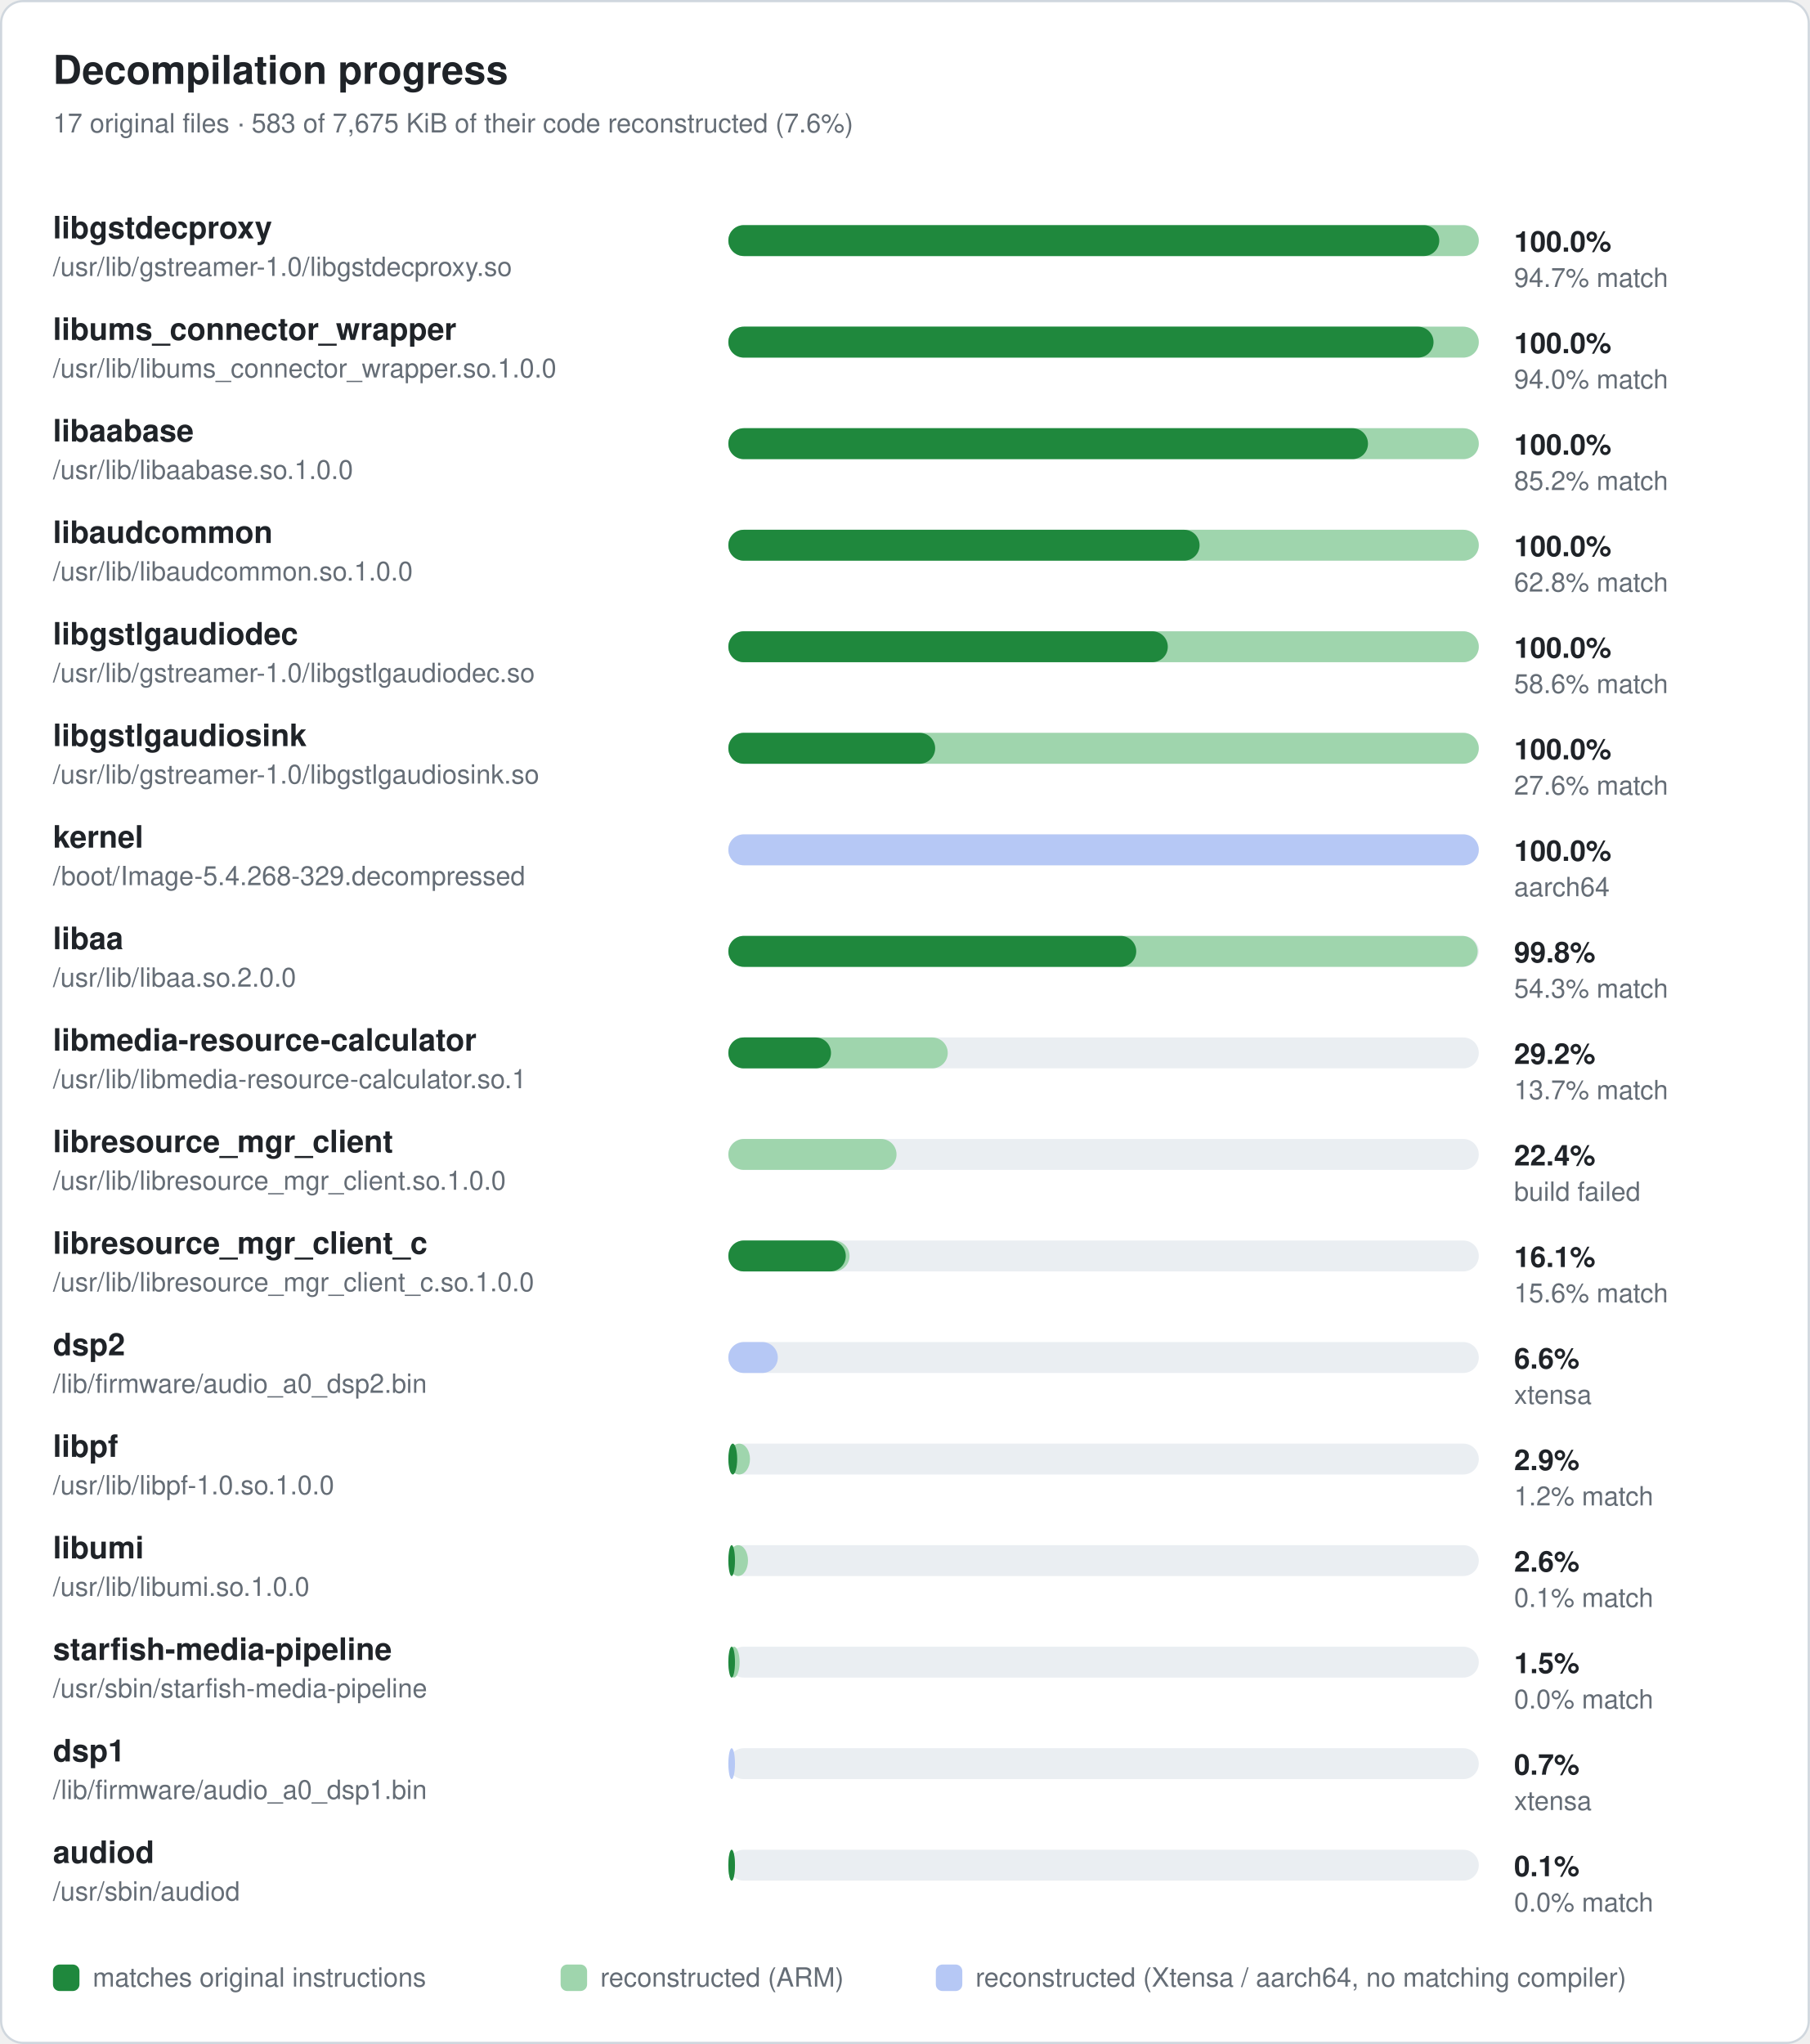
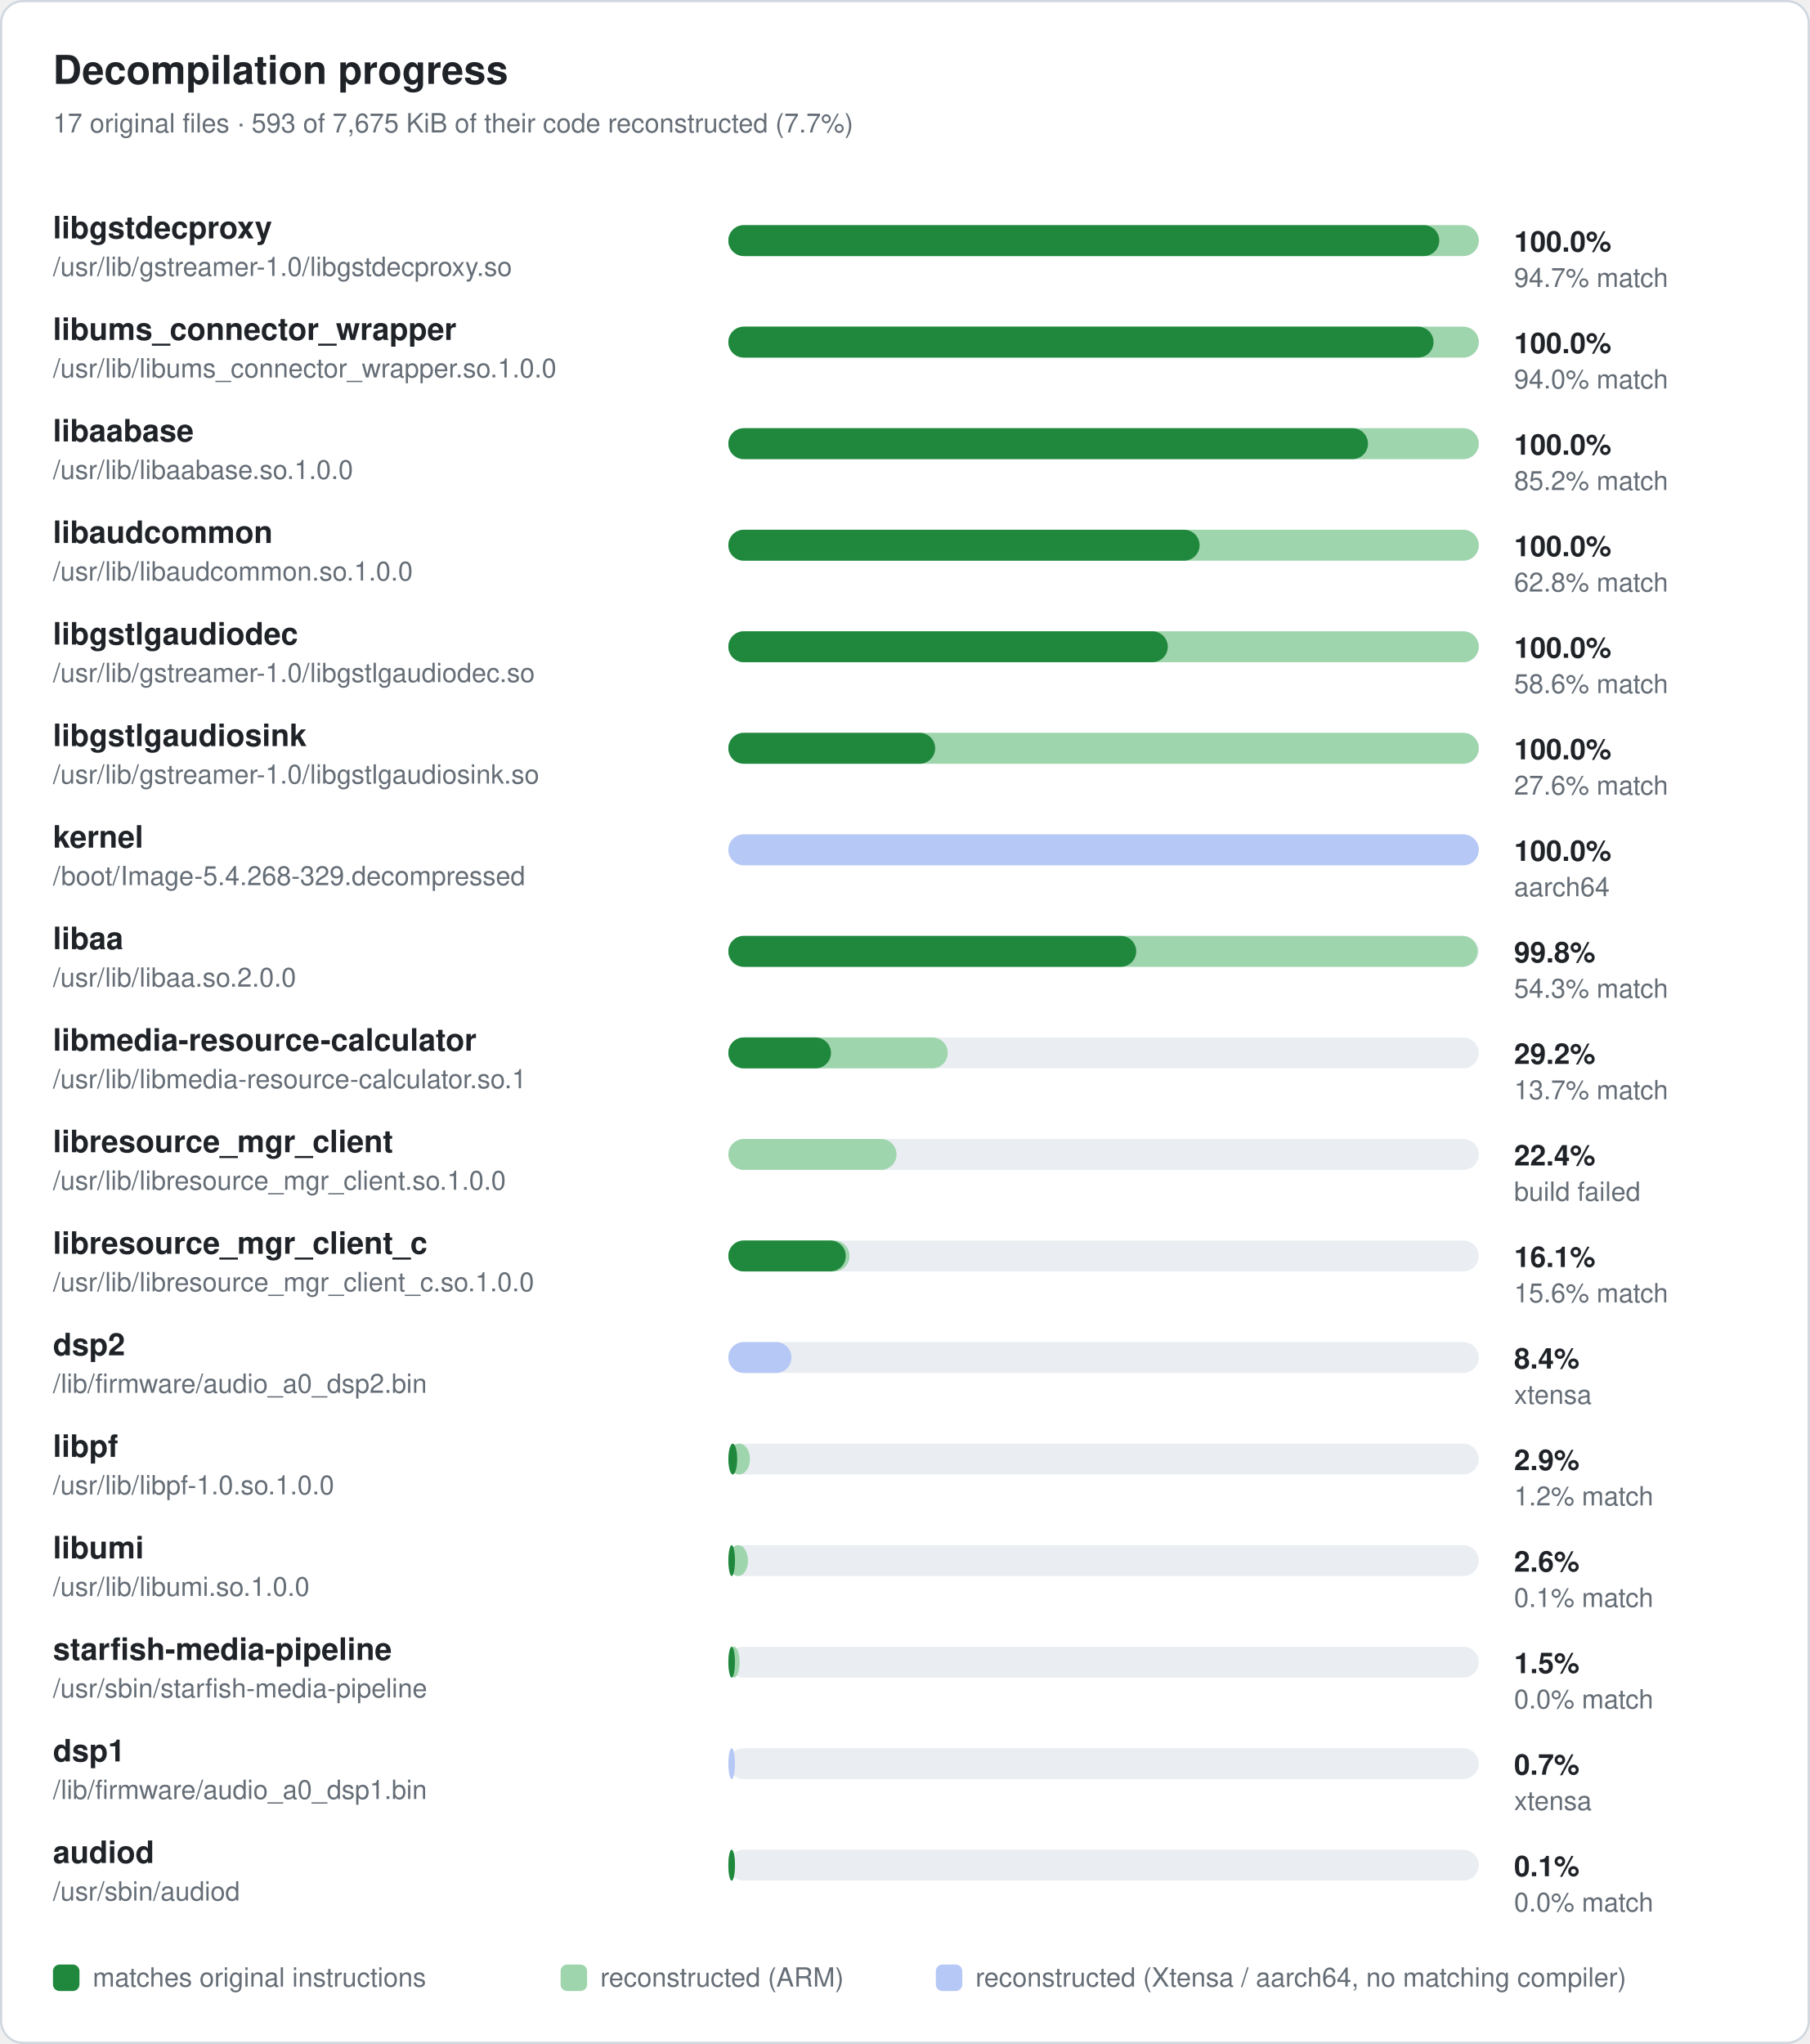
<svg xmlns="http://www.w3.org/2000/svg" width="820" height="926" viewBox="0 0 820 926" role="img" aria-label="Decompilation progress">
  <style>
  text { font-family: -apple-system, BlinkMacSystemFont, "Segoe UI", Helvetica, Arial, sans-serif; fill: #1f2328; }
  .title { font-size: 18px; font-weight: 600; }
  .sub, .path, .legend { font-size: 12px; fill: #656d76; }
  .name { font-size: 14px; font-weight: 600; }
  .pct { font-size: 13px; font-weight: 600; font-variant-numeric: tabular-nums; }
  .card { fill: #ffffff; stroke: #d0d7de; }
  .track { fill: #eaeef2; }
  .cov { fill: #9fd5ad; }
  .match { fill: #1f883d; }
  .dsp { fill: #b6c8f5; }
  @media (prefers-color-scheme: dark) {
    text { fill: #e6edf3; }
    .sub, .path, .legend { fill: #8d96a0; }
    .card { fill: #0d1117; stroke: #30363d; }
    .track { fill: #21262d; }
    .cov { fill: #2e6b3d; }
    .match { fill: #3fb950; }
    .dsp { fill: #3b5bab; }
  }
</style>
  <rect class="card" x="0.5" y="0.5" width="819" height="925" rx="10" />
  <text class="title" x="24" y="38">Decompilation progress</text>
-   <text class="sub" x="24" y="60">17 original files · 583 of 7,675 KiB of their code reconstructed (7.6%)</text>
+   <text class="sub" x="24" y="60">17 original files · 593 of 7,675 KiB of their code reconstructed (7.7%)</text>
  <text class="name" x="24" y="108">libgstdecproxy</text>
  <text class="path" x="24" y="125">/usr/lib/gstreamer-1.0/libgstdecproxy.so</text>
  <rect class="track" x="330" y="102" width="340" height="14" rx="7" />
  <rect class="cov" x="330" y="102" width="340.0" height="14" rx="7" />
  <rect class="match" x="330" y="102" width="322.1" height="14" rx="7" />
  <text class="pct" x="686" y="114">100.0%</text>
  <text class="path" x="686" y="130">94.7% match</text>
  <text class="name" x="24" y="154">libums_connector_wrapper</text>
  <text class="path" x="24" y="171">/usr/lib/libums_connector_wrapper.so.1.0.0</text>
  <rect class="track" x="330" y="148" width="340" height="14" rx="7" />
  <rect class="cov" x="330" y="148" width="340.0" height="14" rx="7" />
  <rect class="match" x="330" y="148" width="319.5" height="14" rx="7" />
  <text class="pct" x="686" y="160">100.0%</text>
  <text class="path" x="686" y="176">94.0% match</text>
  <text class="name" x="24" y="200">libaabase</text>
  <text class="path" x="24" y="217">/usr/lib/libaabase.so.1.0.0</text>
  <rect class="track" x="330" y="194" width="340" height="14" rx="7" />
  <rect class="cov" x="330" y="194" width="340.0" height="14" rx="7" />
  <rect class="match" x="330" y="194" width="289.8" height="14" rx="7" />
  <text class="pct" x="686" y="206">100.0%</text>
  <text class="path" x="686" y="222">85.2% match</text>
  <text class="name" x="24" y="246">libaudcommon</text>
  <text class="path" x="24" y="263">/usr/lib/libaudcommon.so.1.0.0</text>
  <rect class="track" x="330" y="240" width="340" height="14" rx="7" />
  <rect class="cov" x="330" y="240" width="340.0" height="14" rx="7" />
  <rect class="match" x="330" y="240" width="213.5" height="14" rx="7" />
  <text class="pct" x="686" y="252">100.0%</text>
  <text class="path" x="686" y="268">62.8% match</text>
  <text class="name" x="24" y="292">libgstlgaudiodec</text>
  <text class="path" x="24" y="309">/usr/lib/gstreamer-1.0/libgstlgaudiodec.so</text>
  <rect class="track" x="330" y="286" width="340" height="14" rx="7" />
  <rect class="cov" x="330" y="286" width="340.0" height="14" rx="7" />
  <rect class="match" x="330" y="286" width="199.1" height="14" rx="7" />
  <text class="pct" x="686" y="298">100.0%</text>
  <text class="path" x="686" y="314">58.6% match</text>
  <text class="name" x="24" y="338">libgstlgaudiosink</text>
  <text class="path" x="24" y="355">/usr/lib/gstreamer-1.0/libgstlgaudiosink.so</text>
  <rect class="track" x="330" y="332" width="340" height="14" rx="7" />
  <rect class="cov" x="330" y="332" width="340.0" height="14" rx="7" />
  <rect class="match" x="330" y="332" width="93.7" height="14" rx="7" />
  <text class="pct" x="686" y="344">100.0%</text>
  <text class="path" x="686" y="360">27.6% match</text>
  <text class="name" x="24" y="384">kernel</text>
  <text class="path" x="24" y="401">/boot/Image-5.4.268-329.decompressed</text>
  <rect class="track" x="330" y="378" width="340" height="14" rx="7" />
  <rect class="dsp" x="330" y="378" width="340.0" height="14" rx="7" />
  <text class="pct" x="686" y="390">100.0%</text>
  <text class="path" x="686" y="406">aarch64</text>
  <text class="name" x="24" y="430">libaa</text>
  <text class="path" x="24" y="447">/usr/lib/libaa.so.2.0.0</text>
  <rect class="track" x="330" y="424" width="340" height="14" rx="7" />
  <rect class="cov" x="330" y="424" width="339.5" height="14" rx="7" />
  <rect class="match" x="330" y="424" width="184.8" height="14" rx="7" />
  <text class="pct" x="686" y="436">99.8%</text>
  <text class="path" x="686" y="452">54.3% match</text>
  <text class="name" x="24" y="476">libmedia-resource-calculator</text>
  <text class="path" x="24" y="493">/usr/lib/libmedia-resource-calculator.so.1</text>
  <rect class="track" x="330" y="470" width="340" height="14" rx="7" />
  <rect class="cov" x="330" y="470" width="99.4" height="14" rx="7" />
  <rect class="match" x="330" y="470" width="46.5" height="14" rx="7" />
  <text class="pct" x="686" y="482">29.2%</text>
  <text class="path" x="686" y="498">13.7% match</text>
  <text class="name" x="24" y="522">libresource_mgr_client</text>
  <text class="path" x="24" y="539">/usr/lib/libresource_mgr_client.so.1.0.0</text>
  <rect class="track" x="330" y="516" width="340" height="14" rx="7" />
  <rect class="cov" x="330" y="516" width="76.2" height="14" rx="7" />
  <text class="pct" x="686" y="528">22.4%</text>
  <text class="path" x="686" y="544">build failed</text>
  <text class="name" x="24" y="568">libresource_mgr_client_c</text>
  <text class="path" x="24" y="585">/usr/lib/libresource_mgr_client_c.so.1.0.0</text>
  <rect class="track" x="330" y="562" width="340" height="14" rx="7" />
  <rect class="cov" x="330" y="562" width="54.9" height="14" rx="7" />
  <rect class="match" x="330" y="562" width="53.2" height="14" rx="7" />
  <text class="pct" x="686" y="574">16.1%</text>
  <text class="path" x="686" y="590">15.6% match</text>
  <text class="name" x="24" y="614">dsp2</text>
  <text class="path" x="24" y="631">/lib/firmware/audio_a0_dsp2.bin</text>
  <rect class="track" x="330" y="608" width="340" height="14" rx="7" />
-   <rect class="dsp" x="330" y="608" width="22.4" height="14" rx="7" />
-   <text class="pct" x="686" y="620">6.6%</text>
+   <rect class="dsp" x="330" y="608" width="28.6" height="14" rx="7" />
+   <text class="pct" x="686" y="620">8.4%</text>
  <text class="path" x="686" y="636">xtensa</text>
  <text class="name" x="24" y="660">libpf</text>
  <text class="path" x="24" y="677">/usr/lib/libpf-1.0.so.1.0.0</text>
  <rect class="track" x="330" y="654" width="340" height="14" rx="7" />
  <rect class="cov" x="330" y="654" width="9.8" height="14" rx="7" />
  <rect class="match" x="330" y="654" width="4.0" height="14" rx="7" />
  <text class="pct" x="686" y="666">2.9%</text>
  <text class="path" x="686" y="682">1.2% match</text>
  <text class="name" x="24" y="706">libumi</text>
  <text class="path" x="24" y="723">/usr/lib/libumi.so.1.0.0</text>
  <rect class="track" x="330" y="700" width="340" height="14" rx="7" />
  <rect class="cov" x="330" y="700" width="8.9" height="14" rx="7" />
  <rect class="match" x="330" y="700" width="3.0" height="14" rx="7" />
  <text class="pct" x="686" y="712">2.6%</text>
  <text class="path" x="686" y="728">0.1% match</text>
  <text class="name" x="24" y="752">starfish-media-pipeline</text>
  <text class="path" x="24" y="769">/usr/sbin/starfish-media-pipeline</text>
  <rect class="track" x="330" y="746" width="340" height="14" rx="7" />
  <rect class="cov" x="330" y="746" width="5.1" height="14" rx="7" />
  <rect class="match" x="330" y="746" width="3.0" height="14" rx="7" />
  <text class="pct" x="686" y="758">1.5%</text>
  <text class="path" x="686" y="774">0.0% match</text>
  <text class="name" x="24" y="798">dsp1</text>
  <text class="path" x="24" y="815">/lib/firmware/audio_a0_dsp1.bin</text>
  <rect class="track" x="330" y="792" width="340" height="14" rx="7" />
  <rect class="dsp" x="330" y="792" width="3.0" height="14" rx="7" />
  <text class="pct" x="686" y="804">0.7%</text>
  <text class="path" x="686" y="820">xtensa</text>
  <text class="name" x="24" y="844">audiod</text>
  <text class="path" x="24" y="861">/usr/sbin/audiod</text>
  <rect class="track" x="330" y="838" width="340" height="14" rx="7" />
  <rect class="cov" x="330" y="838" width="3.0" height="14" rx="7" />
  <rect class="match" x="330" y="838" width="3.0" height="14" rx="7" />
  <text class="pct" x="686" y="850">0.1%</text>
  <text class="path" x="686" y="866">0.0% match</text>
  <rect class="match" x="24" y="890" width="12" height="12" rx="3" />
  <text class="legend" x="42" y="900">matches original instructions</text>
  <rect class="cov" x="254" y="890" width="12" height="12" rx="3" />
  <text class="legend" x="272" y="900">reconstructed (ARM)</text>
  <rect class="dsp" x="424" y="890" width="12" height="12" rx="3" />
  <text class="legend" x="442" y="900">reconstructed (Xtensa / aarch64, no matching compiler)</text>
</svg>
